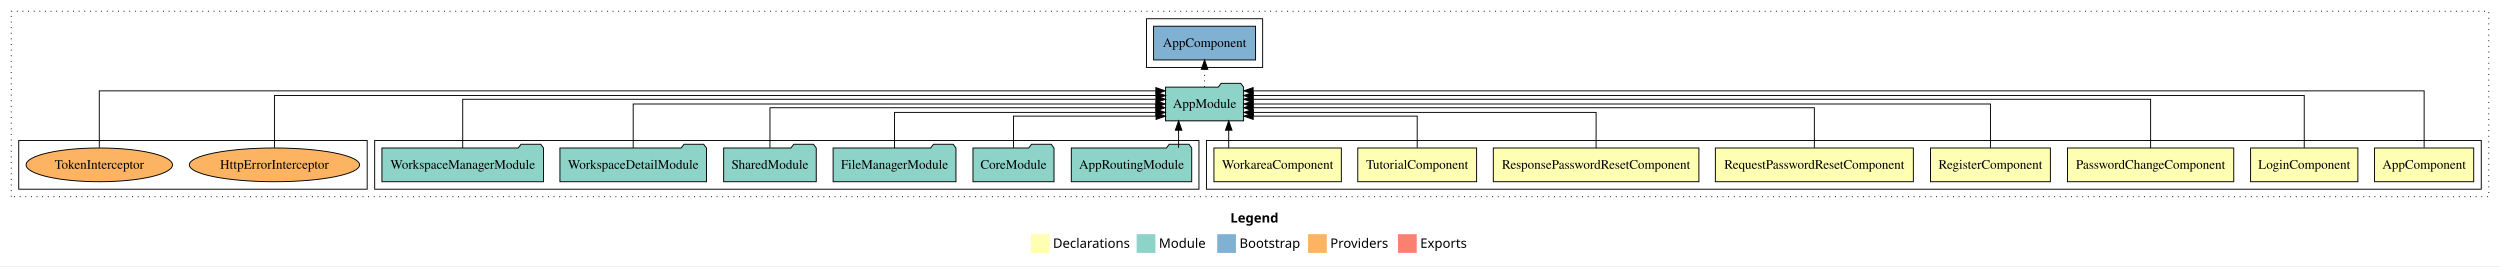
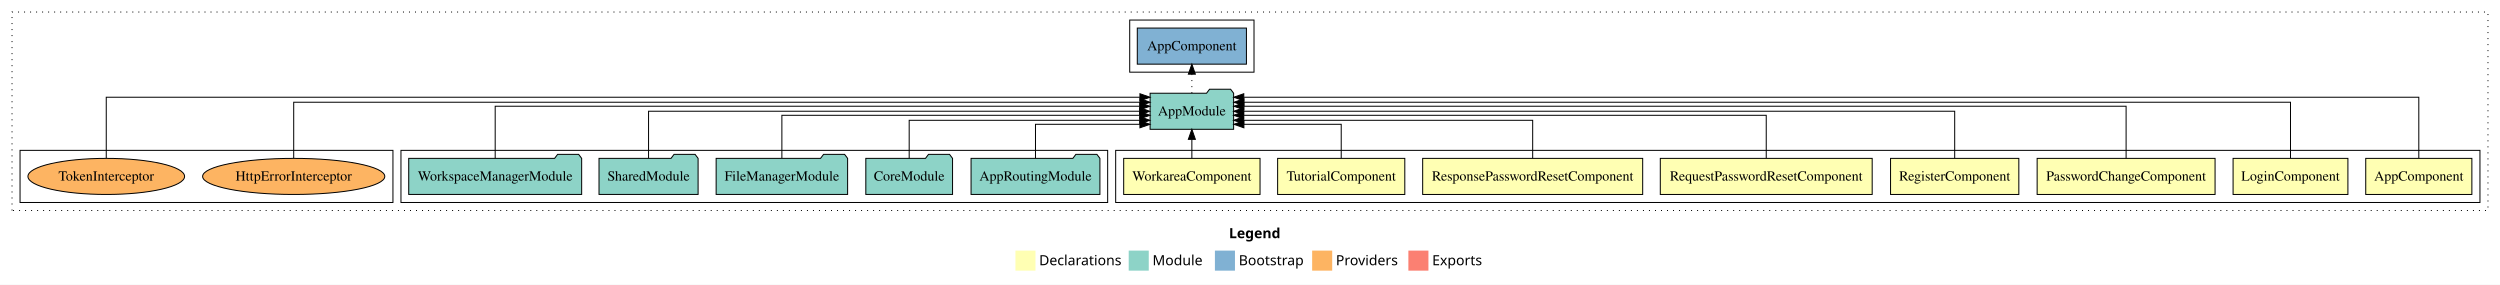
- <svg xmlns="http://www.w3.org/2000/svg" width="2669pt" height="284pt" viewBox="0.00 0.00 2669.00 284.00">
+ <svg xmlns="http://www.w3.org/2000/svg" width="2494pt" height="284pt" viewBox="0.00 0.00 2494.00 284.00">
  <g id="graph0" class="graph" transform="scale(1 1) rotate(0) translate(4 280)">
-     <polygon fill="#ffffff" stroke="transparent" points="-4,4 -4,-280 2665,-280 2665,4 -4,4" />
-     <text text-anchor="start" x="1309.509" y="-42.4" font-family="sans-serif" font-weight="bold" font-size="14.00" fill="#000000">Legend</text>
-     <polygon fill="#ffffb3" stroke="transparent" points="1096.5,-10 1096.5,-30 1116.5,-30 1116.5,-10 1096.5,-10" />
-     <text text-anchor="start" x="1120.129" y="-15.4" font-family="sans-serif" font-size="14.00" fill="#000000">  Declarations</text>
-     <polygon fill="#8dd3c7" stroke="transparent" points="1209.5,-10 1209.5,-30 1229.5,-30 1229.5,-10 1209.5,-10" />
-     <text text-anchor="start" x="1233.225" y="-15.4" font-family="sans-serif" font-size="14.00" fill="#000000">  Module</text>
-     <polygon fill="#80b1d3" stroke="transparent" points="1295.5,-10 1295.5,-30 1315.5,-30 1315.5,-10 1295.5,-10" />
-     <text text-anchor="start" x="1319.281" y="-15.4" font-family="sans-serif" font-size="14.00" fill="#000000">  Bootstrap</text>
-     <polygon fill="#fdb462" stroke="transparent" points="1392.5,-10 1392.5,-30 1412.5,-30 1412.5,-10 1392.5,-10" />
-     <text text-anchor="start" x="1416.173" y="-15.4" font-family="sans-serif" font-size="14.00" fill="#000000">  Providers</text>
-     <polygon fill="#fb8072" stroke="transparent" points="1488.5,-10 1488.5,-30 1508.5,-30 1508.5,-10 1488.5,-10" />
-     <text text-anchor="start" x="1512.226" y="-15.4" font-family="sans-serif" font-size="14.00" fill="#000000">  Exports</text>
+     <polygon fill="#ffffff" stroke="transparent" points="-4,4 -4,-280 2490,-280 2490,4 -4,4" />
+     <text text-anchor="start" x="1222.009" y="-42.4" font-family="sans-serif" font-weight="bold" font-size="14.00" fill="#000000">Legend</text>
+     <polygon fill="#ffffb3" stroke="transparent" points="1009,-10 1009,-30 1029,-30 1029,-10 1009,-10" />
+     <text text-anchor="start" x="1032.629" y="-15.4" font-family="sans-serif" font-size="14.00" fill="#000000">  Declarations</text>
+     <polygon fill="#8dd3c7" stroke="transparent" points="1122,-10 1122,-30 1142,-30 1142,-10 1122,-10" />
+     <text text-anchor="start" x="1145.725" y="-15.4" font-family="sans-serif" font-size="14.00" fill="#000000">  Module</text>
+     <polygon fill="#80b1d3" stroke="transparent" points="1208,-10 1208,-30 1228,-30 1228,-10 1208,-10" />
+     <text text-anchor="start" x="1231.781" y="-15.4" font-family="sans-serif" font-size="14.00" fill="#000000">  Bootstrap</text>
+     <polygon fill="#fdb462" stroke="transparent" points="1305,-10 1305,-30 1325,-30 1325,-10 1305,-10" />
+     <text text-anchor="start" x="1328.673" y="-15.4" font-family="sans-serif" font-size="14.00" fill="#000000">  Providers</text>
+     <polygon fill="#fb8072" stroke="transparent" points="1401,-10 1401,-30 1421,-30 1421,-10 1401,-10" />
+     <text text-anchor="start" x="1424.726" y="-15.4" font-family="sans-serif" font-size="14.00" fill="#000000">  Exports</text>
    <g id="clust1" class="cluster">
-       <polygon fill="none" stroke="#000000" stroke-dasharray="1,5" points="8,-70 8,-268 2653,-268 2653,-70 8,-70" />
+       <polygon fill="none" stroke="#000000" stroke-dasharray="1,5" points="8,-70 8,-268 2478,-268 2478,-70 8,-70" />
    </g>
    <g id="clust2" class="cluster">
-       <polygon fill="none" stroke="#000000" points="1284,-78 1284,-130 2645,-130 2645,-78 1284,-78" />
+       <polygon fill="none" stroke="#000000" points="1109,-78 1109,-130 2470,-130 2470,-78 1109,-78" />
    </g>
    <g id="clust11" class="cluster">
-       <polygon fill="none" stroke="#000000" points="396,-78 396,-130 1276,-130 1276,-78 396,-78" />
+       <polygon fill="none" stroke="#000000" points="396,-78 396,-130 1101,-130 1101,-78 396,-78" />
    </g>
    <g id="clust13" class="cluster">
-       <polygon fill="none" stroke="#000000" points="1220,-208 1220,-260 1344,-260 1344,-208 1220,-208" />
+       <polygon fill="none" stroke="#000000" points="1123,-208 1123,-260 1247,-260 1247,-208 1123,-208" />
    </g>
    <g id="clust14" class="cluster">
      <polygon fill="none" stroke="#000000" points="16,-78 16,-130 388,-130 388,-78 16,-78" />
    </g>
    <g id="node1" class="node">
-       <polygon fill="#ffffb3" stroke="#000000" points="2636.94,-122 2531.06,-122 2531.06,-86 2636.94,-86 2636.94,-122" />
-       <text text-anchor="middle" x="2584" y="-99.8" font-family="Times,serif" font-size="14.00" fill="#000000">AppComponent</text>
+       <polygon fill="#ffffb3" stroke="#000000" points="2461.94,-122 2356.06,-122 2356.06,-86 2461.94,-86 2461.94,-122" />
+       <text text-anchor="middle" x="2409" y="-99.8" font-family="Times,serif" font-size="14.00" fill="#000000">AppComponent</text>
    </g>
    <g id="node9" class="node">
-       <polygon fill="#8dd3c7" stroke="#000000" points="1323.657,-187 1320.657,-191 1299.657,-191 1296.657,-187 1240.343,-187 1240.343,-151 1323.657,-151 1323.657,-187" />
-       <text text-anchor="middle" x="1282" y="-164.8" font-family="Times,serif" font-size="14.00" fill="#000000">AppModule</text>
+       <polygon fill="#8dd3c7" stroke="#000000" points="1226.657,-187 1223.657,-191 1202.657,-191 1199.657,-187 1143.343,-187 1143.343,-151 1226.657,-151 1226.657,-187" />
+       <text text-anchor="middle" x="1185" y="-164.8" font-family="Times,serif" font-size="14.00" fill="#000000">AppModule</text>
    </g>
    <g id="edge1" class="edge">
-       <path fill="none" stroke="#000000" d="M2584,-122.323C2584,-145.66 2584,-183 2584,-183 2584,-183 1333.845,-183 1333.845,-183" />
-       <polygon fill="#000000" stroke="#000000" points="1333.845,-179.5 1323.845,-183 1333.845,-186.5 1333.845,-179.5" />
+       <path fill="none" stroke="#000000" d="M2409,-122.323C2409,-145.66 2409,-183 2409,-183 2409,-183 1236.779,-183 1236.779,-183" />
+       <polygon fill="#000000" stroke="#000000" points="1236.779,-179.5 1226.779,-183 1236.779,-186.5 1236.779,-179.5" />
    </g>
    <g id="node2" class="node">
-       <polygon fill="#ffffb3" stroke="#000000" points="2513.276,-122 2398.724,-122 2398.724,-86 2513.276,-86 2513.276,-122" />
-       <text text-anchor="middle" x="2456" y="-99.8" font-family="Times,serif" font-size="14.00" fill="#000000">LoginComponent</text>
+       <polygon fill="#ffffb3" stroke="#000000" points="2338.276,-122 2223.724,-122 2223.724,-86 2338.276,-86 2338.276,-122" />
+       <text text-anchor="middle" x="2281" y="-99.8" font-family="Times,serif" font-size="14.00" fill="#000000">LoginComponent</text>
    </g>
    <g id="edge2" class="edge">
-       <path fill="none" stroke="#000000" d="M2456,-122.292C2456,-144.206 2456,-178 2456,-178 2456,-178 1333.783,-178 1333.783,-178" />
-       <polygon fill="#000000" stroke="#000000" points="1333.783,-174.5 1323.783,-178 1333.783,-181.5 1333.783,-174.5" />
+       <path fill="none" stroke="#000000" d="M2281,-122.292C2281,-144.206 2281,-178 2281,-178 2281,-178 1236.959,-178 1236.959,-178" />
+       <polygon fill="#000000" stroke="#000000" points="1236.959,-174.5 1226.959,-178 1236.959,-181.5 1236.959,-174.5" />
    </g>
    <g id="node3" class="node">
-       <polygon fill="#ffffb3" stroke="#000000" points="2380.752,-122 2203.248,-122 2203.248,-86 2380.752,-86 2380.752,-122" />
-       <text text-anchor="middle" x="2292" y="-99.8" font-family="Times,serif" font-size="14.00" fill="#000000">PasswordChangeComponent</text>
+       <polygon fill="#ffffb3" stroke="#000000" points="2205.752,-122 2028.248,-122 2028.248,-86 2205.752,-86 2205.752,-122" />
+       <text text-anchor="middle" x="2117" y="-99.8" font-family="Times,serif" font-size="14.00" fill="#000000">PasswordChangeComponent</text>
    </g>
    <g id="edge3" class="edge">
-       <path fill="none" stroke="#000000" d="M2292,-122.027C2292,-142.767 2292,-174 2292,-174 2292,-174 1333.794,-174 1333.794,-174" />
-       <polygon fill="#000000" stroke="#000000" points="1333.794,-170.5 1323.794,-174 1333.794,-177.5 1333.794,-170.5" />
+       <path fill="none" stroke="#000000" d="M2117,-122.027C2117,-142.767 2117,-174 2117,-174 2117,-174 1236.857,-174 1236.857,-174" />
+       <polygon fill="#000000" stroke="#000000" points="1236.857,-170.5 1226.857,-174 1236.857,-177.5 1236.857,-170.5" />
    </g>
    <g id="node4" class="node">
-       <polygon fill="#ffffb3" stroke="#000000" points="2184.985,-122 2057.015,-122 2057.015,-86 2184.985,-86 2184.985,-122" />
-       <text text-anchor="middle" x="2121" y="-99.8" font-family="Times,serif" font-size="14.00" fill="#000000">RegisterComponent</text>
+       <polygon fill="#ffffb3" stroke="#000000" points="2009.985,-122 1882.015,-122 1882.015,-86 2009.985,-86 2009.985,-122" />
+       <text text-anchor="middle" x="1946" y="-99.8" font-family="Times,serif" font-size="14.00" fill="#000000">RegisterComponent</text>
    </g>
    <g id="edge4" class="edge">
-       <path fill="none" stroke="#000000" d="M2121,-122.106C2121,-141.339 2121,-169 2121,-169 2121,-169 1333.893,-169 1333.893,-169" />
-       <polygon fill="#000000" stroke="#000000" points="1333.893,-165.5 1323.893,-169 1333.893,-172.5 1333.893,-165.5" />
+       <path fill="none" stroke="#000000" d="M1946,-122.106C1946,-141.339 1946,-169 1946,-169 1946,-169 1236.726,-169 1236.726,-169" />
+       <polygon fill="#000000" stroke="#000000" points="1236.726,-165.5 1226.726,-169 1236.726,-172.5 1236.726,-165.5" />
    </g>
    <g id="node5" class="node">
-       <polygon fill="#ffffb3" stroke="#000000" points="2038.688,-122 1827.312,-122 1827.312,-86 2038.688,-86 2038.688,-122" />
-       <text text-anchor="middle" x="1933" y="-99.8" font-family="Times,serif" font-size="14.00" fill="#000000">RequestPasswordResetComponent</text>
+       <polygon fill="#ffffb3" stroke="#000000" points="1863.688,-122 1652.312,-122 1652.312,-86 1863.688,-86 1863.688,-122" />
+       <text text-anchor="middle" x="1758" y="-99.8" font-family="Times,serif" font-size="14.00" fill="#000000">RequestPasswordResetComponent</text>
    </g>
    <g id="edge5" class="edge">
-       <path fill="none" stroke="#000000" d="M1933,-122.302C1933,-140.27 1933,-165 1933,-165 1933,-165 1333.713,-165 1333.713,-165" />
-       <polygon fill="#000000" stroke="#000000" points="1333.713,-161.5 1323.713,-165 1333.713,-168.5 1333.713,-161.5" />
+       <path fill="none" stroke="#000000" d="M1758,-122.302C1758,-140.27 1758,-165 1758,-165 1758,-165 1236.67,-165 1236.67,-165" />
+       <polygon fill="#000000" stroke="#000000" points="1236.67,-161.5 1226.67,-165 1236.67,-168.5 1236.67,-161.5" />
    </g>
    <g id="node6" class="node">
-       <polygon fill="#ffffb3" stroke="#000000" points="1809.742,-122 1590.258,-122 1590.258,-86 1809.742,-86 1809.742,-122" />
-       <text text-anchor="middle" x="1700" y="-99.8" font-family="Times,serif" font-size="14.00" fill="#000000">ResponsePasswordResetComponent</text>
+       <polygon fill="#ffffb3" stroke="#000000" points="1634.742,-122 1415.258,-122 1415.258,-86 1634.742,-86 1634.742,-122" />
+       <text text-anchor="middle" x="1525" y="-99.8" font-family="Times,serif" font-size="14.00" fill="#000000">ResponsePasswordResetComponent</text>
    </g>
    <g id="edge6" class="edge">
-       <path fill="none" stroke="#000000" d="M1700,-122.027C1700,-138.398 1700,-160 1700,-160 1700,-160 1333.993,-160 1333.993,-160" />
-       <polygon fill="#000000" stroke="#000000" points="1333.993,-156.5 1323.993,-160 1333.993,-163.5 1333.993,-156.5" />
+       <path fill="none" stroke="#000000" d="M1525,-122.027C1525,-138.398 1525,-160 1525,-160 1525,-160 1236.691,-160 1236.691,-160" />
+       <polygon fill="#000000" stroke="#000000" points="1236.691,-156.5 1226.691,-160 1236.691,-163.5 1236.691,-156.5" />
    </g>
    <g id="node7" class="node">
-       <polygon fill="#ffffb3" stroke="#000000" points="1572.433,-122 1445.567,-122 1445.567,-86 1572.433,-86 1572.433,-122" />
-       <text text-anchor="middle" x="1509" y="-99.8" font-family="Times,serif" font-size="14.00" fill="#000000">TutorialComponent</text>
+       <polygon fill="#ffffb3" stroke="#000000" points="1397.433,-122 1270.567,-122 1270.567,-86 1397.433,-86 1397.433,-122" />
+       <text text-anchor="middle" x="1334" y="-99.8" font-family="Times,serif" font-size="14.00" fill="#000000">TutorialComponent</text>
    </g>
    <g id="edge7" class="edge">
-       <path fill="none" stroke="#000000" d="M1509,-122.187C1509,-137.182 1509,-156 1509,-156 1509,-156 1333.9,-156 1333.9,-156" />
-       <polygon fill="#000000" stroke="#000000" points="1333.9,-152.5 1323.9,-156 1333.9,-159.5 1333.9,-152.5" />
+       <path fill="none" stroke="#000000" d="M1334,-122.187C1334,-137.182 1334,-156 1334,-156 1334,-156 1236.901,-156 1236.901,-156" />
+       <polygon fill="#000000" stroke="#000000" points="1236.901,-152.5 1226.901,-156 1236.901,-159.5 1236.901,-152.5" />
    </g>
    <g id="node8" class="node">
-       <polygon fill="#ffffb3" stroke="#000000" points="1428.013,-122 1291.987,-122 1291.987,-86 1428.013,-86 1428.013,-122" />
-       <text text-anchor="middle" x="1360" y="-99.8" font-family="Times,serif" font-size="14.00" fill="#000000">WorkareaComponent</text>
+       <polygon fill="#ffffb3" stroke="#000000" points="1253.013,-122 1116.987,-122 1116.987,-86 1253.013,-86 1253.013,-122" />
+       <text text-anchor="middle" x="1185" y="-99.8" font-family="Times,serif" font-size="14.00" fill="#000000">WorkareaComponent</text>
    </g>
    <g id="edge8" class="edge">
-       <path fill="none" stroke="#000000" d="M1307.786,-122.106C1307.786,-122.106 1307.786,-140.991 1307.786,-140.991" />
-       <polygon fill="#000000" stroke="#000000" points="1304.286,-140.991 1307.786,-150.991 1311.286,-140.991 1304.286,-140.991" />
+       <path fill="none" stroke="#000000" d="M1185,-122.106C1185,-122.106 1185,-140.991 1185,-140.991" />
+       <polygon fill="#000000" stroke="#000000" points="1181.5,-140.991 1185,-150.991 1188.5,-140.991 1181.5,-140.991" />
    </g>
-     <g id="node16" class="node">
-       <polygon fill="#80b1d3" stroke="#000000" points="1336.439,-252 1227.561,-252 1227.561,-216 1336.439,-216 1336.439,-252" />
-       <text text-anchor="middle" x="1282" y="-229.8" font-family="Times,serif" font-size="14.00" fill="#000000">AppComponent </text>
+     <g id="node15" class="node">
+       <polygon fill="#80b1d3" stroke="#000000" points="1239.439,-252 1130.561,-252 1130.561,-216 1239.439,-216 1239.439,-252" />
+       <text text-anchor="middle" x="1185" y="-229.8" font-family="Times,serif" font-size="14.00" fill="#000000">AppComponent </text>
    </g>
-     <g id="edge15" class="edge">
-       <path fill="none" stroke="#000000" stroke-dasharray="1,5" d="M1282,-187.106C1282,-187.106 1282,-205.991 1282,-205.991" />
-       <polygon fill="#000000" stroke="#000000" points="1278.5,-205.991 1282,-215.991 1285.5,-205.991 1278.5,-205.991" />
+     <g id="edge14" class="edge">
+       <path fill="none" stroke="#000000" stroke-dasharray="1,5" d="M1185,-187.106C1185,-187.106 1185,-205.991 1185,-205.991" />
+       <polygon fill="#000000" stroke="#000000" points="1181.5,-205.991 1185,-215.991 1188.5,-205.991 1181.5,-205.991" />
    </g>
    <g id="node10" class="node">
-       <polygon fill="#8dd3c7" stroke="#000000" points="1268.274,-122 1265.274,-126 1244.274,-126 1241.274,-122 1139.726,-122 1139.726,-86 1268.274,-86 1268.274,-122" />
-       <text text-anchor="middle" x="1204" y="-99.8" font-family="Times,serif" font-size="14.00" fill="#000000">AppRoutingModule</text>
+       <polygon fill="#8dd3c7" stroke="#000000" points="1093.274,-122 1090.274,-126 1069.274,-126 1066.274,-122 964.726,-122 964.726,-86 1093.274,-86 1093.274,-122" />
+       <text text-anchor="middle" x="1029" y="-99.8" font-family="Times,serif" font-size="14.00" fill="#000000">AppRoutingModule</text>
    </g>
    <g id="edge9" class="edge">
-       <path fill="none" stroke="#000000" d="M1254.28,-122.106C1254.28,-122.106 1254.28,-140.991 1254.28,-140.991" />
-       <polygon fill="#000000" stroke="#000000" points="1250.78,-140.991 1254.28,-150.991 1257.78,-140.991 1250.78,-140.991" />
+       <path fill="none" stroke="#000000" d="M1029,-122.187C1029,-137.182 1029,-156 1029,-156 1029,-156 1133.195,-156 1133.195,-156" />
+       <polygon fill="#000000" stroke="#000000" points="1133.195,-159.5 1143.195,-156 1133.195,-152.5 1133.195,-159.5" />
    </g>
    <g id="node11" class="node">
-       <polygon fill="#8dd3c7" stroke="#000000" points="1121.262,-122 1118.262,-126 1097.262,-126 1094.262,-122 1034.738,-122 1034.738,-86 1121.262,-86 1121.262,-122" />
-       <text text-anchor="middle" x="1078" y="-99.8" font-family="Times,serif" font-size="14.00" fill="#000000">CoreModule</text>
+       <polygon fill="#8dd3c7" stroke="#000000" points="946.262,-122 943.262,-126 922.262,-126 919.262,-122 859.738,-122 859.738,-86 946.262,-86 946.262,-122" />
+       <text text-anchor="middle" x="903" y="-99.8" font-family="Times,serif" font-size="14.00" fill="#000000">CoreModule</text>
    </g>
    <g id="edge10" class="edge">
-       <path fill="none" stroke="#000000" d="M1078,-122.187C1078,-137.182 1078,-156 1078,-156 1078,-156 1230.225,-156 1230.225,-156" />
-       <polygon fill="#000000" stroke="#000000" points="1230.225,-159.5 1240.225,-156 1230.225,-152.5 1230.225,-159.5" />
+       <path fill="none" stroke="#000000" d="M903,-122.027C903,-138.398 903,-160 903,-160 903,-160 1133.086,-160 1133.086,-160" />
+       <polygon fill="#000000" stroke="#000000" points="1133.086,-163.5 1143.086,-160 1133.086,-156.5 1133.086,-163.5" />
    </g>
    <g id="node12" class="node">
-       <polygon fill="#8dd3c7" stroke="#000000" points="1016.577,-122 1013.577,-126 992.577,-126 989.577,-122 885.423,-122 885.423,-86 1016.577,-86 1016.577,-122" />
-       <text text-anchor="middle" x="951" y="-99.8" font-family="Times,serif" font-size="14.00" fill="#000000">FileManagerModule</text>
+       <polygon fill="#8dd3c7" stroke="#000000" points="841.577,-122 838.577,-126 817.577,-126 814.577,-122 710.423,-122 710.423,-86 841.577,-86 841.577,-122" />
+       <text text-anchor="middle" x="776" y="-99.8" font-family="Times,serif" font-size="14.00" fill="#000000">FileManagerModule</text>
    </g>
    <g id="edge11" class="edge">
-       <path fill="none" stroke="#000000" d="M951,-122.027C951,-138.398 951,-160 951,-160 951,-160 1230.079,-160 1230.079,-160" />
-       <polygon fill="#000000" stroke="#000000" points="1230.079,-163.5 1240.079,-160 1230.079,-156.5 1230.079,-163.5" />
+       <path fill="none" stroke="#000000" d="M776,-122.302C776,-140.27 776,-165 776,-165 776,-165 1133.152,-165 1133.152,-165" />
+       <polygon fill="#000000" stroke="#000000" points="1133.152,-168.5 1143.152,-165 1133.152,-161.5 1133.152,-168.5" />
    </g>
    <g id="node13" class="node">
-       <polygon fill="#8dd3c7" stroke="#000000" points="867.423,-122 864.423,-126 843.423,-126 840.423,-122 768.577,-122 768.577,-86 867.423,-86 867.423,-122" />
-       <text text-anchor="middle" x="818" y="-99.8" font-family="Times,serif" font-size="14.00" fill="#000000">SharedModule</text>
+       <polygon fill="#8dd3c7" stroke="#000000" points="692.423,-122 689.423,-126 668.423,-126 665.423,-122 593.577,-122 593.577,-86 692.423,-86 692.423,-122" />
+       <text text-anchor="middle" x="643" y="-99.8" font-family="Times,serif" font-size="14.00" fill="#000000">SharedModule</text>
    </g>
    <g id="edge12" class="edge">
-       <path fill="none" stroke="#000000" d="M818,-122.302C818,-140.27 818,-165 818,-165 818,-165 1230.005,-165 1230.005,-165" />
-       <polygon fill="#000000" stroke="#000000" points="1230.005,-168.5 1240.005,-165 1230.005,-161.5 1230.005,-168.5" />
+       <path fill="none" stroke="#000000" d="M643,-122.106C643,-141.339 643,-169 643,-169 643,-169 1132.921,-169 1132.921,-169" />
+       <polygon fill="#000000" stroke="#000000" points="1132.921,-172.5 1142.921,-169 1132.921,-165.5 1132.921,-172.5" />
    </g>
    <g id="node14" class="node">
-       <polygon fill="#8dd3c7" stroke="#000000" points="750.221,-122 747.221,-126 726.221,-126 723.221,-122 593.779,-122 593.779,-86 750.221,-86 750.221,-122" />
-       <text text-anchor="middle" x="672" y="-99.8" font-family="Times,serif" font-size="14.00" fill="#000000">WorkspaceDetailModule</text>
-     </g>
-     <g id="edge13" class="edge">
-       <path fill="none" stroke="#000000" d="M672,-122.106C672,-141.339 672,-169 672,-169 672,-169 1230.072,-169 1230.072,-169" />
-       <polygon fill="#000000" stroke="#000000" points="1230.072,-172.5 1240.072,-169 1230.072,-165.5 1230.072,-172.5" />
-     </g>
-     <g id="node15" class="node">
      <polygon fill="#8dd3c7" stroke="#000000" points="576.263,-122 573.263,-126 552.263,-126 549.263,-122 403.737,-122 403.737,-86 576.263,-86 576.263,-122" />
      <text text-anchor="middle" x="490" y="-99.8" font-family="Times,serif" font-size="14.00" fill="#000000">WorkspaceManagerModule</text>
    </g>
-     <g id="edge14" class="edge">
-       <path fill="none" stroke="#000000" d="M490,-122.027C490,-142.767 490,-174 490,-174 490,-174 1230.256,-174 1230.256,-174" />
-       <polygon fill="#000000" stroke="#000000" points="1230.256,-177.5 1240.256,-174 1230.256,-170.5 1230.256,-177.5" />
+     <g id="edge13" class="edge">
+       <path fill="none" stroke="#000000" d="M490,-122.027C490,-142.767 490,-174 490,-174 490,-174 1133.09,-174 1133.09,-174" />
+       <polygon fill="#000000" stroke="#000000" points="1133.09,-177.5 1143.09,-174 1133.09,-170.5 1133.09,-177.5" />
    </g>
-     <g id="node17" class="node">
+     <g id="node16" class="node">
      <ellipse fill="#fdb462" stroke="#000000" cx="289" cy="-104" rx="90.867" ry="18" />
      <text text-anchor="middle" x="289" y="-99.8" font-family="Times,serif" font-size="14.00" fill="#000000">HttpErrorInterceptor</text>
    </g>
-     <g id="edge16" class="edge">
-       <path fill="none" stroke="#000000" d="M289,-122.292C289,-144.206 289,-178 289,-178 289,-178 1230.282,-178 1230.282,-178" />
-       <polygon fill="#000000" stroke="#000000" points="1230.282,-181.5 1240.282,-178 1230.282,-174.5 1230.282,-181.5" />
+     <g id="edge15" class="edge">
+       <path fill="none" stroke="#000000" d="M289,-122.292C289,-144.206 289,-178 289,-178 289,-178 1133.284,-178 1133.284,-178" />
+       <polygon fill="#000000" stroke="#000000" points="1133.284,-181.5 1143.284,-178 1133.284,-174.5 1133.284,-181.5" />
    </g>
-     <g id="node18" class="node">
+     <g id="node17" class="node">
      <ellipse fill="#fdb462" stroke="#000000" cx="102" cy="-104" rx="78.131" ry="18" />
      <text text-anchor="middle" x="102" y="-99.8" font-family="Times,serif" font-size="14.00" fill="#000000">TokenInterceptor</text>
    </g>
-     <g id="edge17" class="edge">
-       <path fill="none" stroke="#000000" d="M102,-122.323C102,-145.66 102,-183 102,-183 102,-183 1230.003,-183 1230.003,-183" />
-       <polygon fill="#000000" stroke="#000000" points="1230.003,-186.5 1240.003,-183 1230.003,-179.5 1230.003,-186.5" />
+     <g id="edge16" class="edge">
+       <path fill="none" stroke="#000000" d="M102,-122.323C102,-145.66 102,-183 102,-183 102,-183 1133.209,-183 1133.209,-183" />
+       <polygon fill="#000000" stroke="#000000" points="1133.209,-186.5 1143.209,-183 1133.209,-179.5 1133.209,-186.5" />
    </g>
  </g>
</svg>
